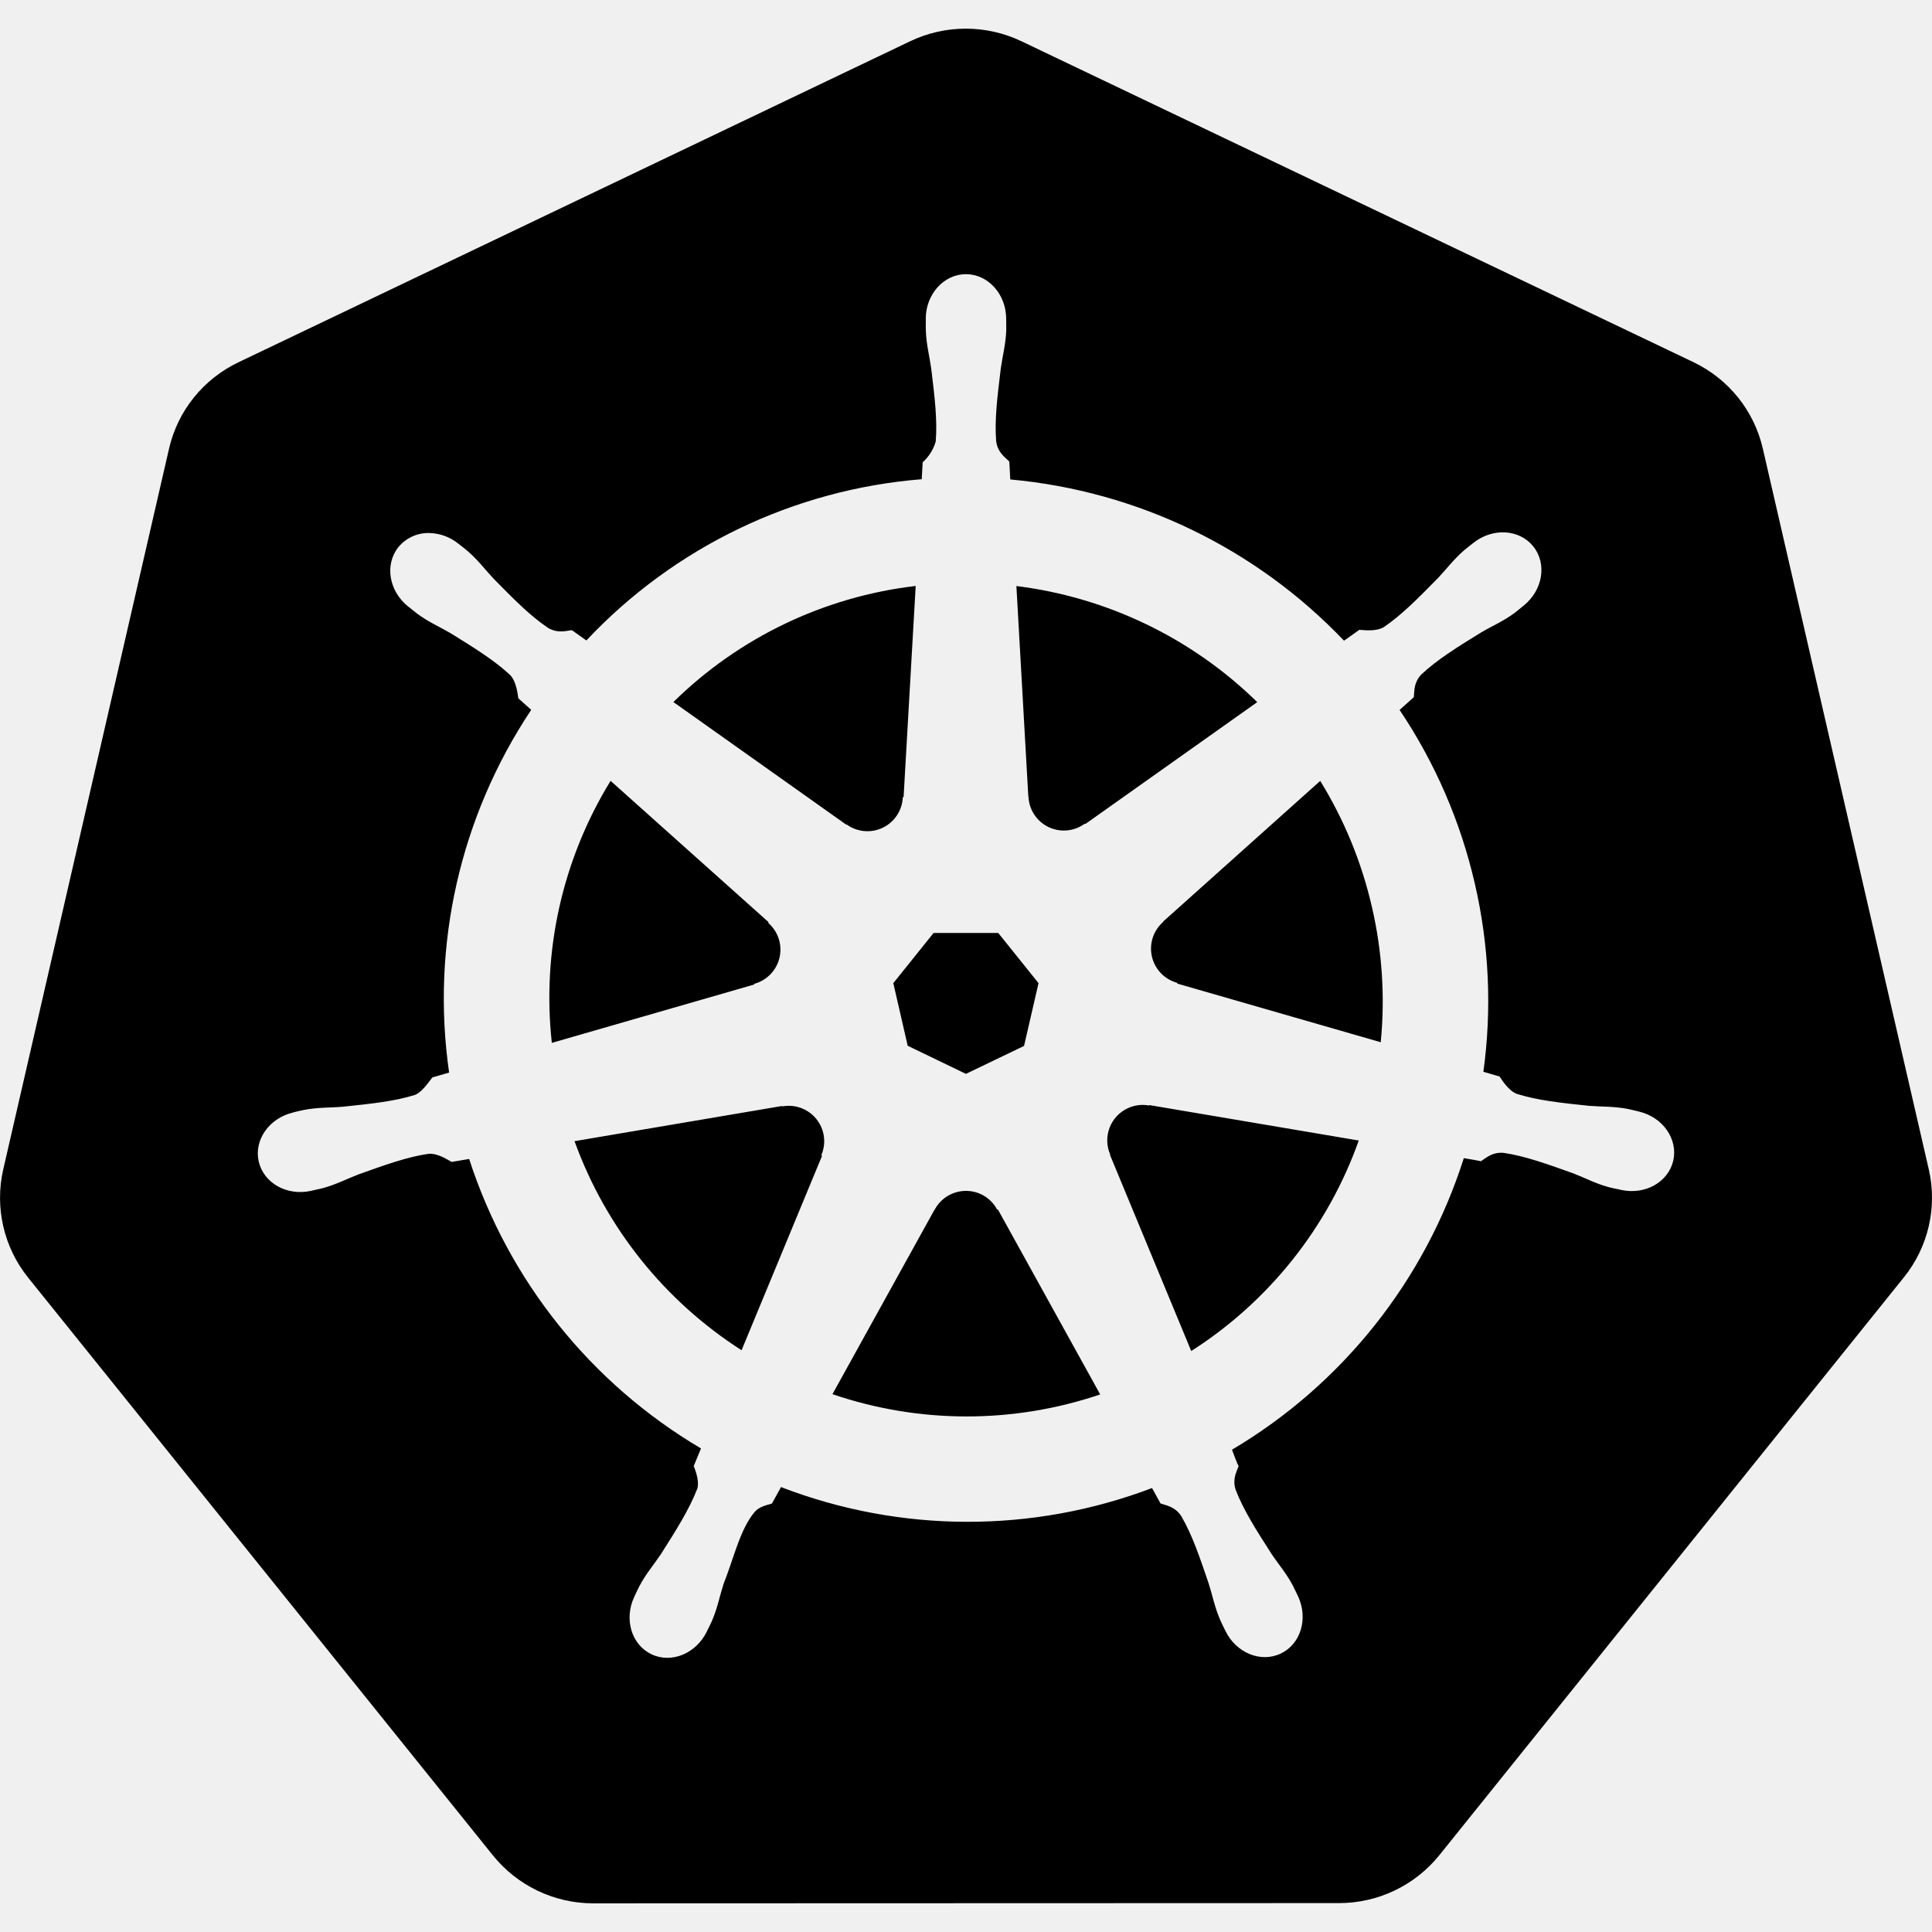
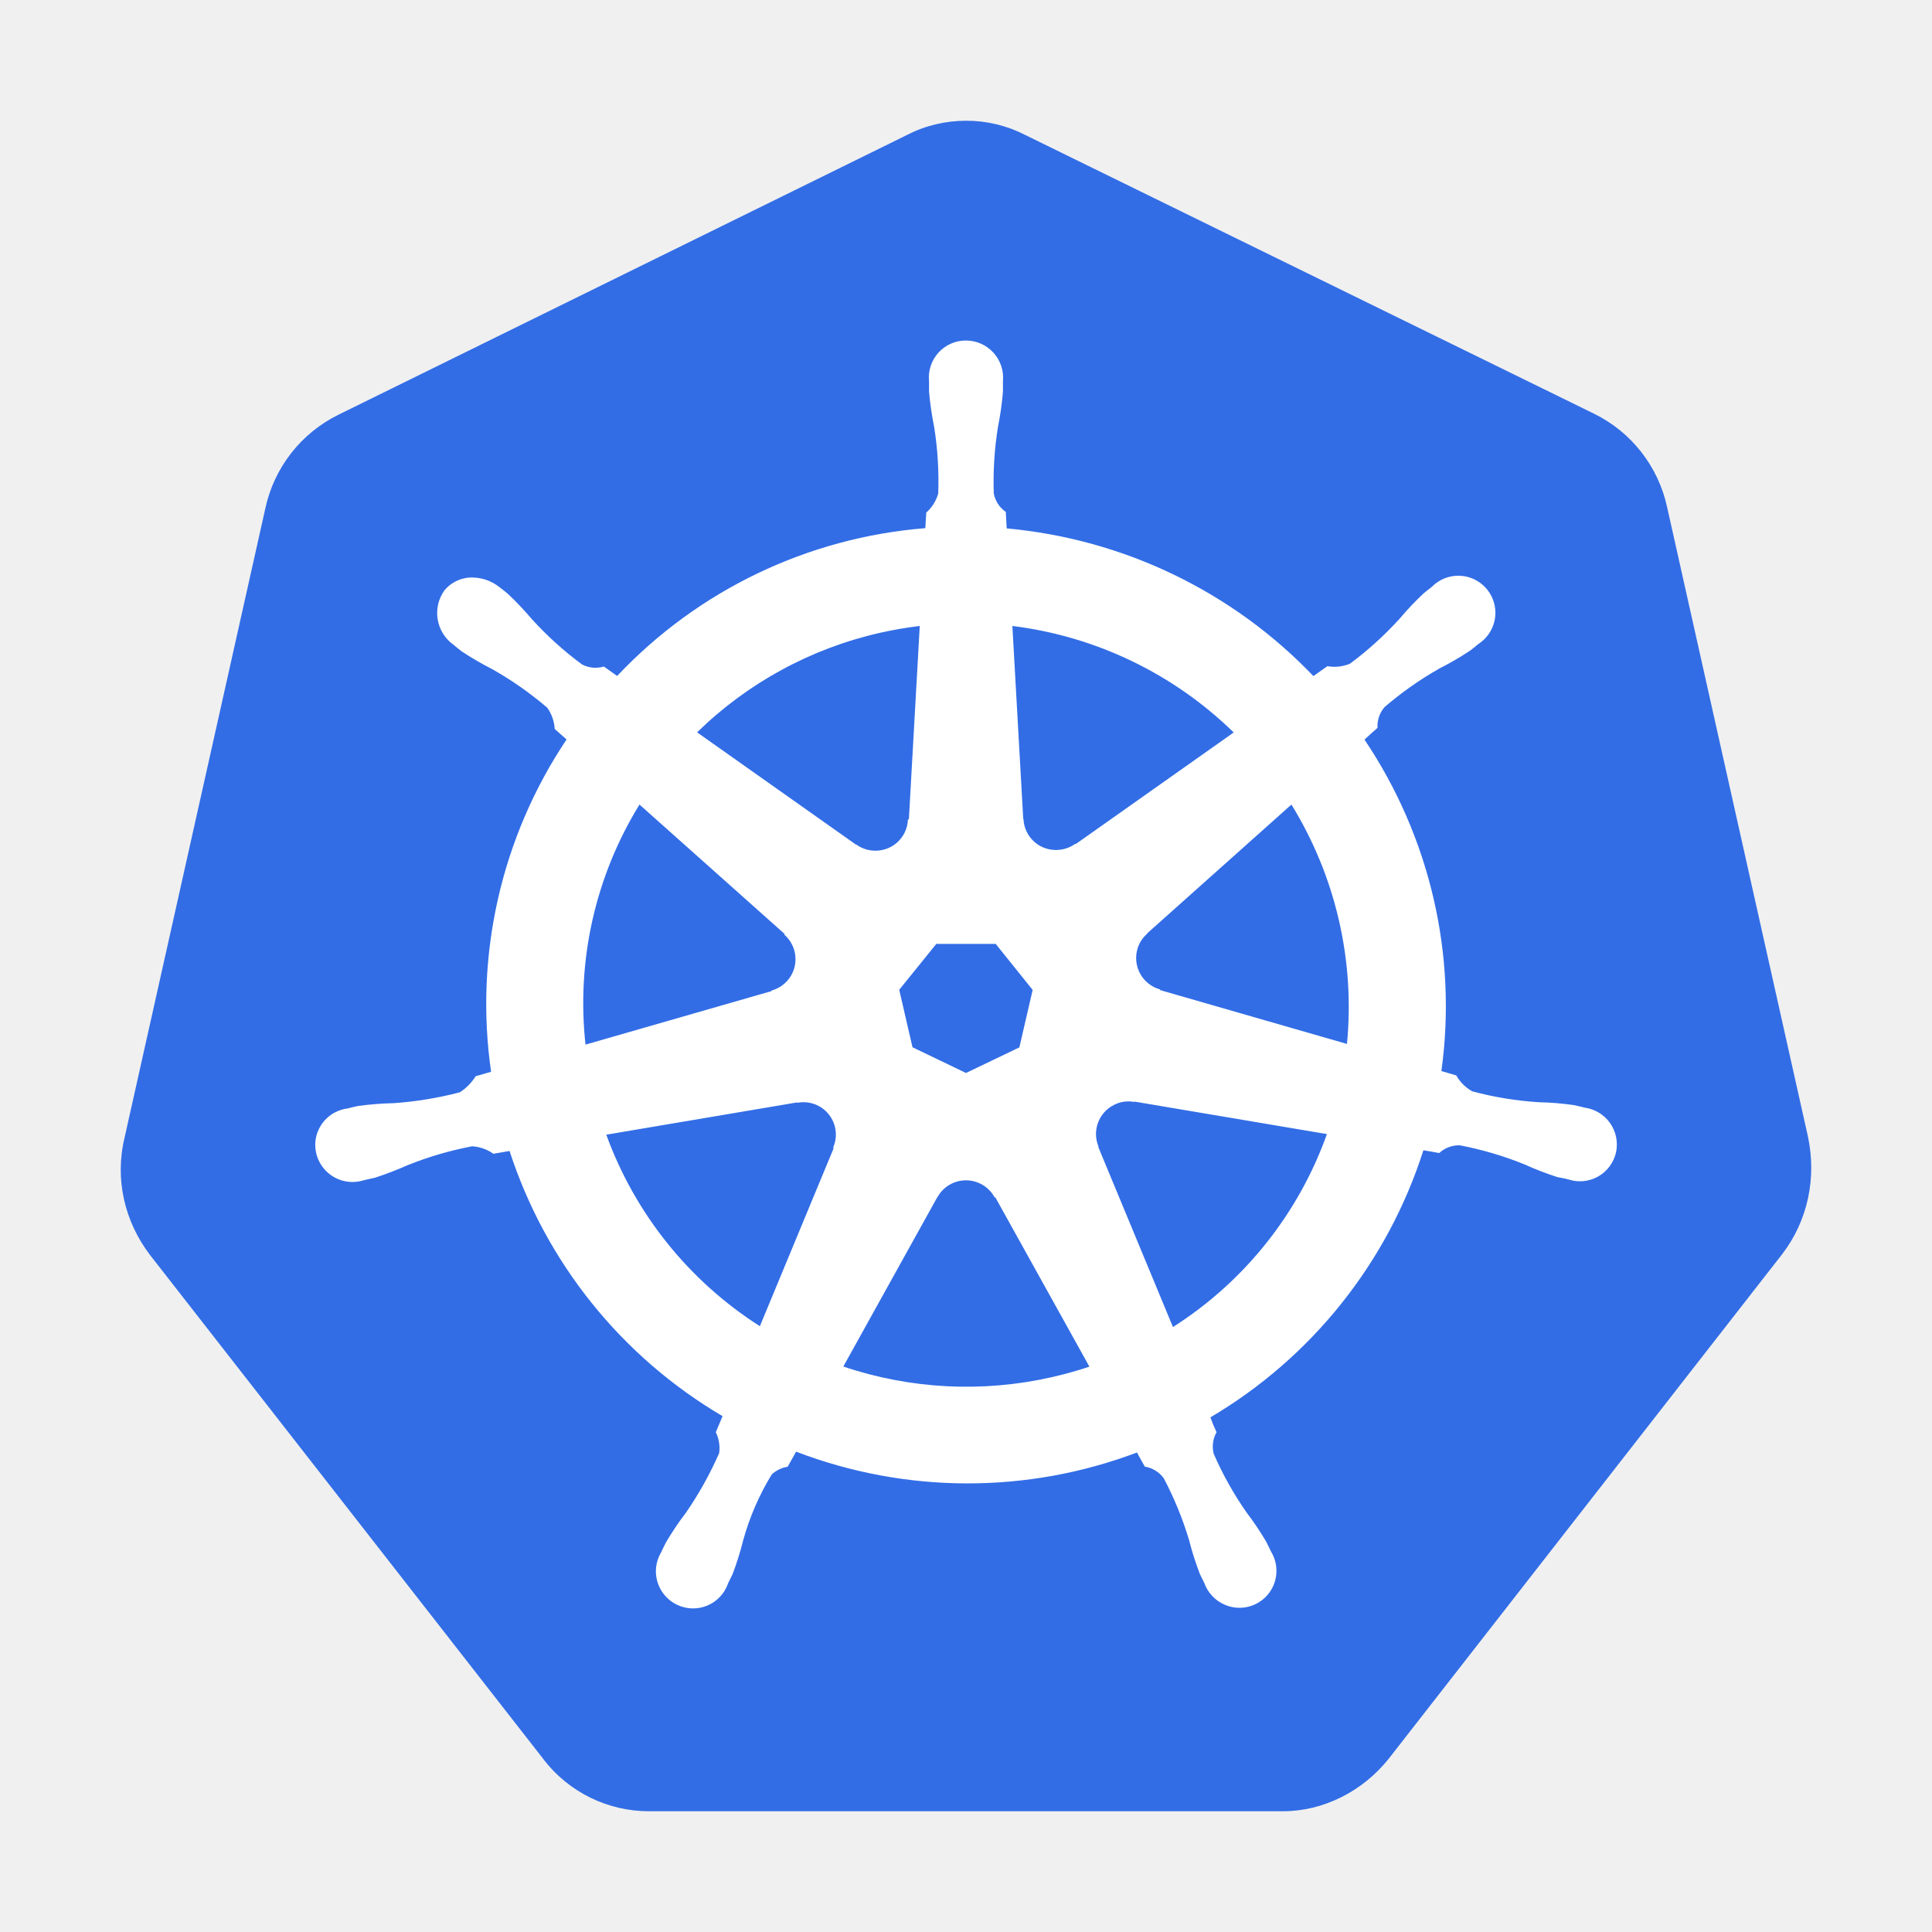
- <svg xmlns="http://www.w3.org/2000/svg" role="img" viewBox="0 0 24 24">
-   <path d="M10.204 14.35l.007.01-.999 2.413a5.171 5.171 0 0 1-2.075-2.597l2.578-.437.004.005a.44.44 0 0 1 .484.606zm-.833-2.129a.44.44 0 0 0 .173-.756l.002-.011L7.585 9.7a5.143 5.143 0 0 0-.73 3.255l2.514-.725.002-.009zm1.145-1.98a.44.44 0 0 0 .699-.337l.01-.005.15-2.62a5.144 5.144 0 0 0-3.01 1.442l2.147 1.523.004-.002zm.76 2.75l.723.349.722-.347.18-.78-.5-.623h-.804l-.5.623.179.779zm1.5-3.095a.44.44 0 0 0 .7.336l.008.003 2.134-1.513a5.188 5.188 0 0 0-2.992-1.442l.148 2.615.002.001zm10.876 5.97l-5.773 7.181a1.6 1.6 0 0 1-1.248.594l-9.261.003a1.6 1.6 0 0 1-1.247-.596l-5.776-7.18a1.583 1.583 0 0 1-.307-1.34L2.1 5.573c.108-.47.425-.864.863-1.073L11.305.513a1.606 1.606 0 0 1 1.385 0l8.345 3.985c.438.209.755.604.863 1.073l2.062 8.955c.108.47-.005.963-.308 1.34zm-3.289-2.057c-.042-.01-.103-.026-.145-.034-.174-.033-.315-.025-.479-.038-.35-.037-.638-.067-.895-.148-.105-.04-.18-.165-.216-.216l-.201-.059a6.45 6.45 0 0 0-.105-2.332 6.465 6.465 0 0 0-.936-2.163c.052-.047.15-.133.177-.159.008-.09.001-.183.094-.282.197-.185.444-.338.743-.522.142-.084.273-.137.415-.242.032-.024.076-.062.11-.089.24-.191.295-.52.123-.736-.172-.216-.506-.236-.745-.045-.034.027-.08.062-.111.088-.134.116-.217.23-.33.35-.246.25-.45.458-.673.609-.097.056-.239.037-.303.033l-.19.135a6.545 6.545 0 0 0-4.146-2.003l-.012-.223c-.065-.062-.143-.115-.163-.25-.022-.268.015-.557.057-.905.023-.163.061-.298.068-.475.001-.04-.001-.099-.001-.142 0-.306-.224-.555-.5-.555-.275 0-.499.249-.499.555l.001.014c0 .041-.002.092 0 .128.006.177.044.312.067.475.042.348.078.637.056.906a.545.545 0 0 1-.162.258l-.012.211a6.424 6.424 0 0 0-4.166 2.003 8.373 8.373 0 0 1-.18-.128c-.09.012-.18.04-.297-.029-.223-.15-.427-.358-.673-.608-.113-.12-.195-.234-.329-.349-.03-.026-.077-.062-.111-.088a.594.594 0 0 0-.348-.132.481.481 0 0 0-.398.176c-.172.216-.117.546.123.737l.007.005.104.083c.142.105.272.159.414.242.299.185.546.338.743.522.076.082.09.226.1.288l.16.143a6.462 6.462 0 0 0-1.02 4.506l-.208.06c-.055.072-.133.184-.215.217-.257.081-.546.11-.895.147-.164.014-.305.006-.48.039-.037.007-.09.02-.133.03l-.004.002-.007.002c-.295.071-.484.342-.423.608.061.267.349.429.645.365l.007-.001.01-.003.129-.029c.17-.046.294-.113.448-.172.33-.118.604-.217.87-.256.112-.009.23.069.288.101l.217-.037a6.5 6.5 0 0 0 2.88 3.596l-.09.218c.033.084.069.199.044.282-.097.252-.263.517-.452.813-.091.136-.185.242-.268.399-.02.037-.045.095-.064.134-.128.275-.034.591.213.71.248.12.556-.007.69-.282v-.002c.02-.039.046-.09.062-.127.07-.162.094-.301.144-.458.132-.332.205-.68.387-.897.05-.06.13-.082.215-.105l.113-.205a6.453 6.453 0 0 0 4.609.012l.106.192c.086.028.18.042.256.155.136.232.229.507.342.84.05.156.074.295.145.457.016.037.043.09.062.129.133.276.442.402.69.282.247-.118.341-.435.213-.71-.02-.039-.045-.096-.065-.134-.083-.156-.177-.261-.268-.398-.19-.296-.346-.541-.443-.793-.04-.13.007-.21.038-.294-.018-.022-.059-.144-.083-.202a6.499 6.499 0 0 0 2.88-3.622c.064.01.176.03.213.038.075-.05.144-.114.28-.104.266.039.54.138.87.256.154.06.277.128.448.173.036.01.088.019.13.028l.009.003.007.001c.297.064.584-.098.645-.365.06-.266-.128-.537-.423-.608zM16.4 9.701l-1.95 1.746v.005a.44.44 0 0 0 .173.757l.003.01 2.526.728a5.199 5.199 0 0 0-.108-1.674A5.208 5.208 0 0 0 16.4 9.7zm-4.013 5.325a.437.437 0 0 0-.404-.232.44.44 0 0 0-.372.233h-.002l-1.268 2.292a5.164 5.164 0 0 0 3.326.003l-1.27-2.296h-.01zm1.888-1.293a.44.44 0 0 0-.27.036.44.44 0 0 0-.214.572l-.003.004 1.01 2.438a5.15 5.15 0 0 0 2.081-2.615l-2.6-.44-.004.005z" />
+ <svg xmlns="http://www.w3.org/2000/svg" width="800px" height="800px" viewBox="0 0 16 16" fill="none">
+   <path fill="#326DE6" d="M4.5 14.569c.214.278.539.431.874.431h5.251c.335 0 .66-.165.875-.434l3.258-4.178c.214-.278.288-.633.214-.978l-1.165-5.207a1.128 1.128 0 00-.606-.777l-4.714-2.31A1.062 1.062 0 008.002 1c-.168 0-.335.038-.485.115l-4.715 2.32a1.129 1.129 0 00-.605.777L1.032 9.42c-.084.345 0 .7.214.978L4.5 14.568z" />
+   <path fill="#ffffff" fill-rule="evenodd" d="M12.741 9.128c.098.002.196.01.293.024l.058.013.031.008a.308.308 0 01.26.371.306.306 0 01-.396.223h-.004l-.003-.001-.003-.002a1.58 1.58 0 00-.03-.006l-.05-.01a2.55 2.55 0 01-.274-.106 2.867 2.867 0 00-.533-.157.242.242 0 00-.171.064 4.656 4.656 0 00-.131-.023 3.971 3.971 0 01-1.764 2.212c.015.042.032.083.051.123a.239.239 0 00-.023.18c.074.17.165.332.271.484.06.078.114.16.164.244l.028.057.012.025a.306.306 0 01-.381.44.308.308 0 01-.172-.18l-.01-.02a1.57 1.57 0 01-.028-.058 2.546 2.546 0 01-.089-.28 2.837 2.837 0 00-.21-.512.242.242 0 00-.156-.095l-.03-.053-.035-.064a3.97 3.97 0 01-2.823-.007l-.07.125a.25.25 0 00-.132.064 2.13 2.13 0 00-.237.548 2.518 2.518 0 01-.088.28 1.196 1.196 0 01-.025.05l-.013.027v.001a.306.306 0 01-.421.173.308.308 0 01-.173-.314.306.306 0 01.041-.12l.014-.03.026-.052c.05-.085.104-.166.164-.244.108-.156.2-.322.277-.496a.302.302 0 00-.028-.173l.056-.133A3.972 3.972 0 014.22 9.532l-.134.023a.34.34 0 00-.176-.062 2.871 2.871 0 00-.533.156c-.09.04-.181.075-.274.105a1.017 1.017 0 01-.05.011l-.03.007H3.02l-.002.002h-.005a.308.308 0 01-.397-.349.306.306 0 01.261-.245l.005-.001h.002l.006-.002c.024-.006.054-.014.076-.018.097-.013.195-.021.293-.023.186-.013.37-.043.549-.09a.422.422 0 00.131-.133l.128-.037a3.938 3.938 0 01.625-2.752l-.098-.087a.338.338 0 00-.062-.176 2.854 2.854 0 00-.455-.319 2.557 2.557 0 01-.254-.148l-.048-.038-.015-.013-.004-.003a.323.323 0 01-.076-.45.295.295 0 01.244-.107.365.365 0 01.213.08l.022.017c.016.013.034.026.046.037.072.067.139.139.202.213.125.137.263.262.412.372.056.03.121.036.182.018l.11.078a3.938 3.938 0 012.552-1.224l.008-.129a.332.332 0 00.099-.158 2.844 2.844 0 00-.034-.553 2.56 2.56 0 01-.042-.29v-.082-.005A.306.306 0 018 2.82a.308.308 0 01.306.337v.087a2.529 2.529 0 01-.041.29 2.85 2.85 0 00-.035.553.242.242 0 00.1.153v.007l.007.129c.967.088 1.87.522 2.54 1.223l.116-.082a.34.34 0 00.186-.02c.149-.11.287-.236.412-.373.063-.075.13-.146.202-.213l.051-.04.017-.014a.307.307 0 11.381.477l-.024.02c-.015.012-.03.025-.043.034a2.537 2.537 0 01-.254.148 2.87 2.87 0 00-.455.32.241.241 0 00-.058.172l-.05.044-.058.053c.542.806.77 1.783.637 2.745l.123.036c.031.055.077.101.133.132.179.048.363.078.548.09zM7.291 5.24c.107-.024.216-.043.326-.056l-.09 1.6-.008.004a.268.268 0 01-.293.256.27.27 0 01-.135-.05l-.002.001-1.316-.93c.419-.41.945-.696 1.518-.825zm1.618 1.75l1.308-.924a3.182 3.182 0 00-1.833-.882l.09 1.598h.002a.268.268 0 00.294.256.27.27 0 00.135-.05l.004.002zm2.248 1.656L9.609 8.2l-.002-.006a.27.27 0 01-.185-.343.27.27 0 01.08-.12L9.5 7.73l1.195-1.067c.366.594.527 1.29.46 1.983zM9.096 9.5l.618 1.49a3.148 3.148 0 001.275-1.598l-1.593-.269-.002.003a.26.26 0 00-.166.023.27.27 0 00-.13.348l-.002.003zm-.385 1.905c-.573.13-1.17.1-1.727-.088l.777-1.4h.001a.27.27 0 01.475-.001h.006l.779 1.402a3.286 3.286 0 01-.311.087zm-2.418-.422l.611-1.474-.004-.006a.268.268 0 00-.297-.37L6.6 9.13l-1.579.267a3.16 3.16 0 001.272 1.586zm-.997-4.32l1.201 1.071-.001.007a.269.269 0 01-.106.462l-.001.005-1.54.443a3.134 3.134 0 01.447-1.988zm2.95 1.154h-.492l-.307.38.11.476.443.213.442-.212.11-.476-.306-.381z" clip-rule="evenodd" />
</svg>
